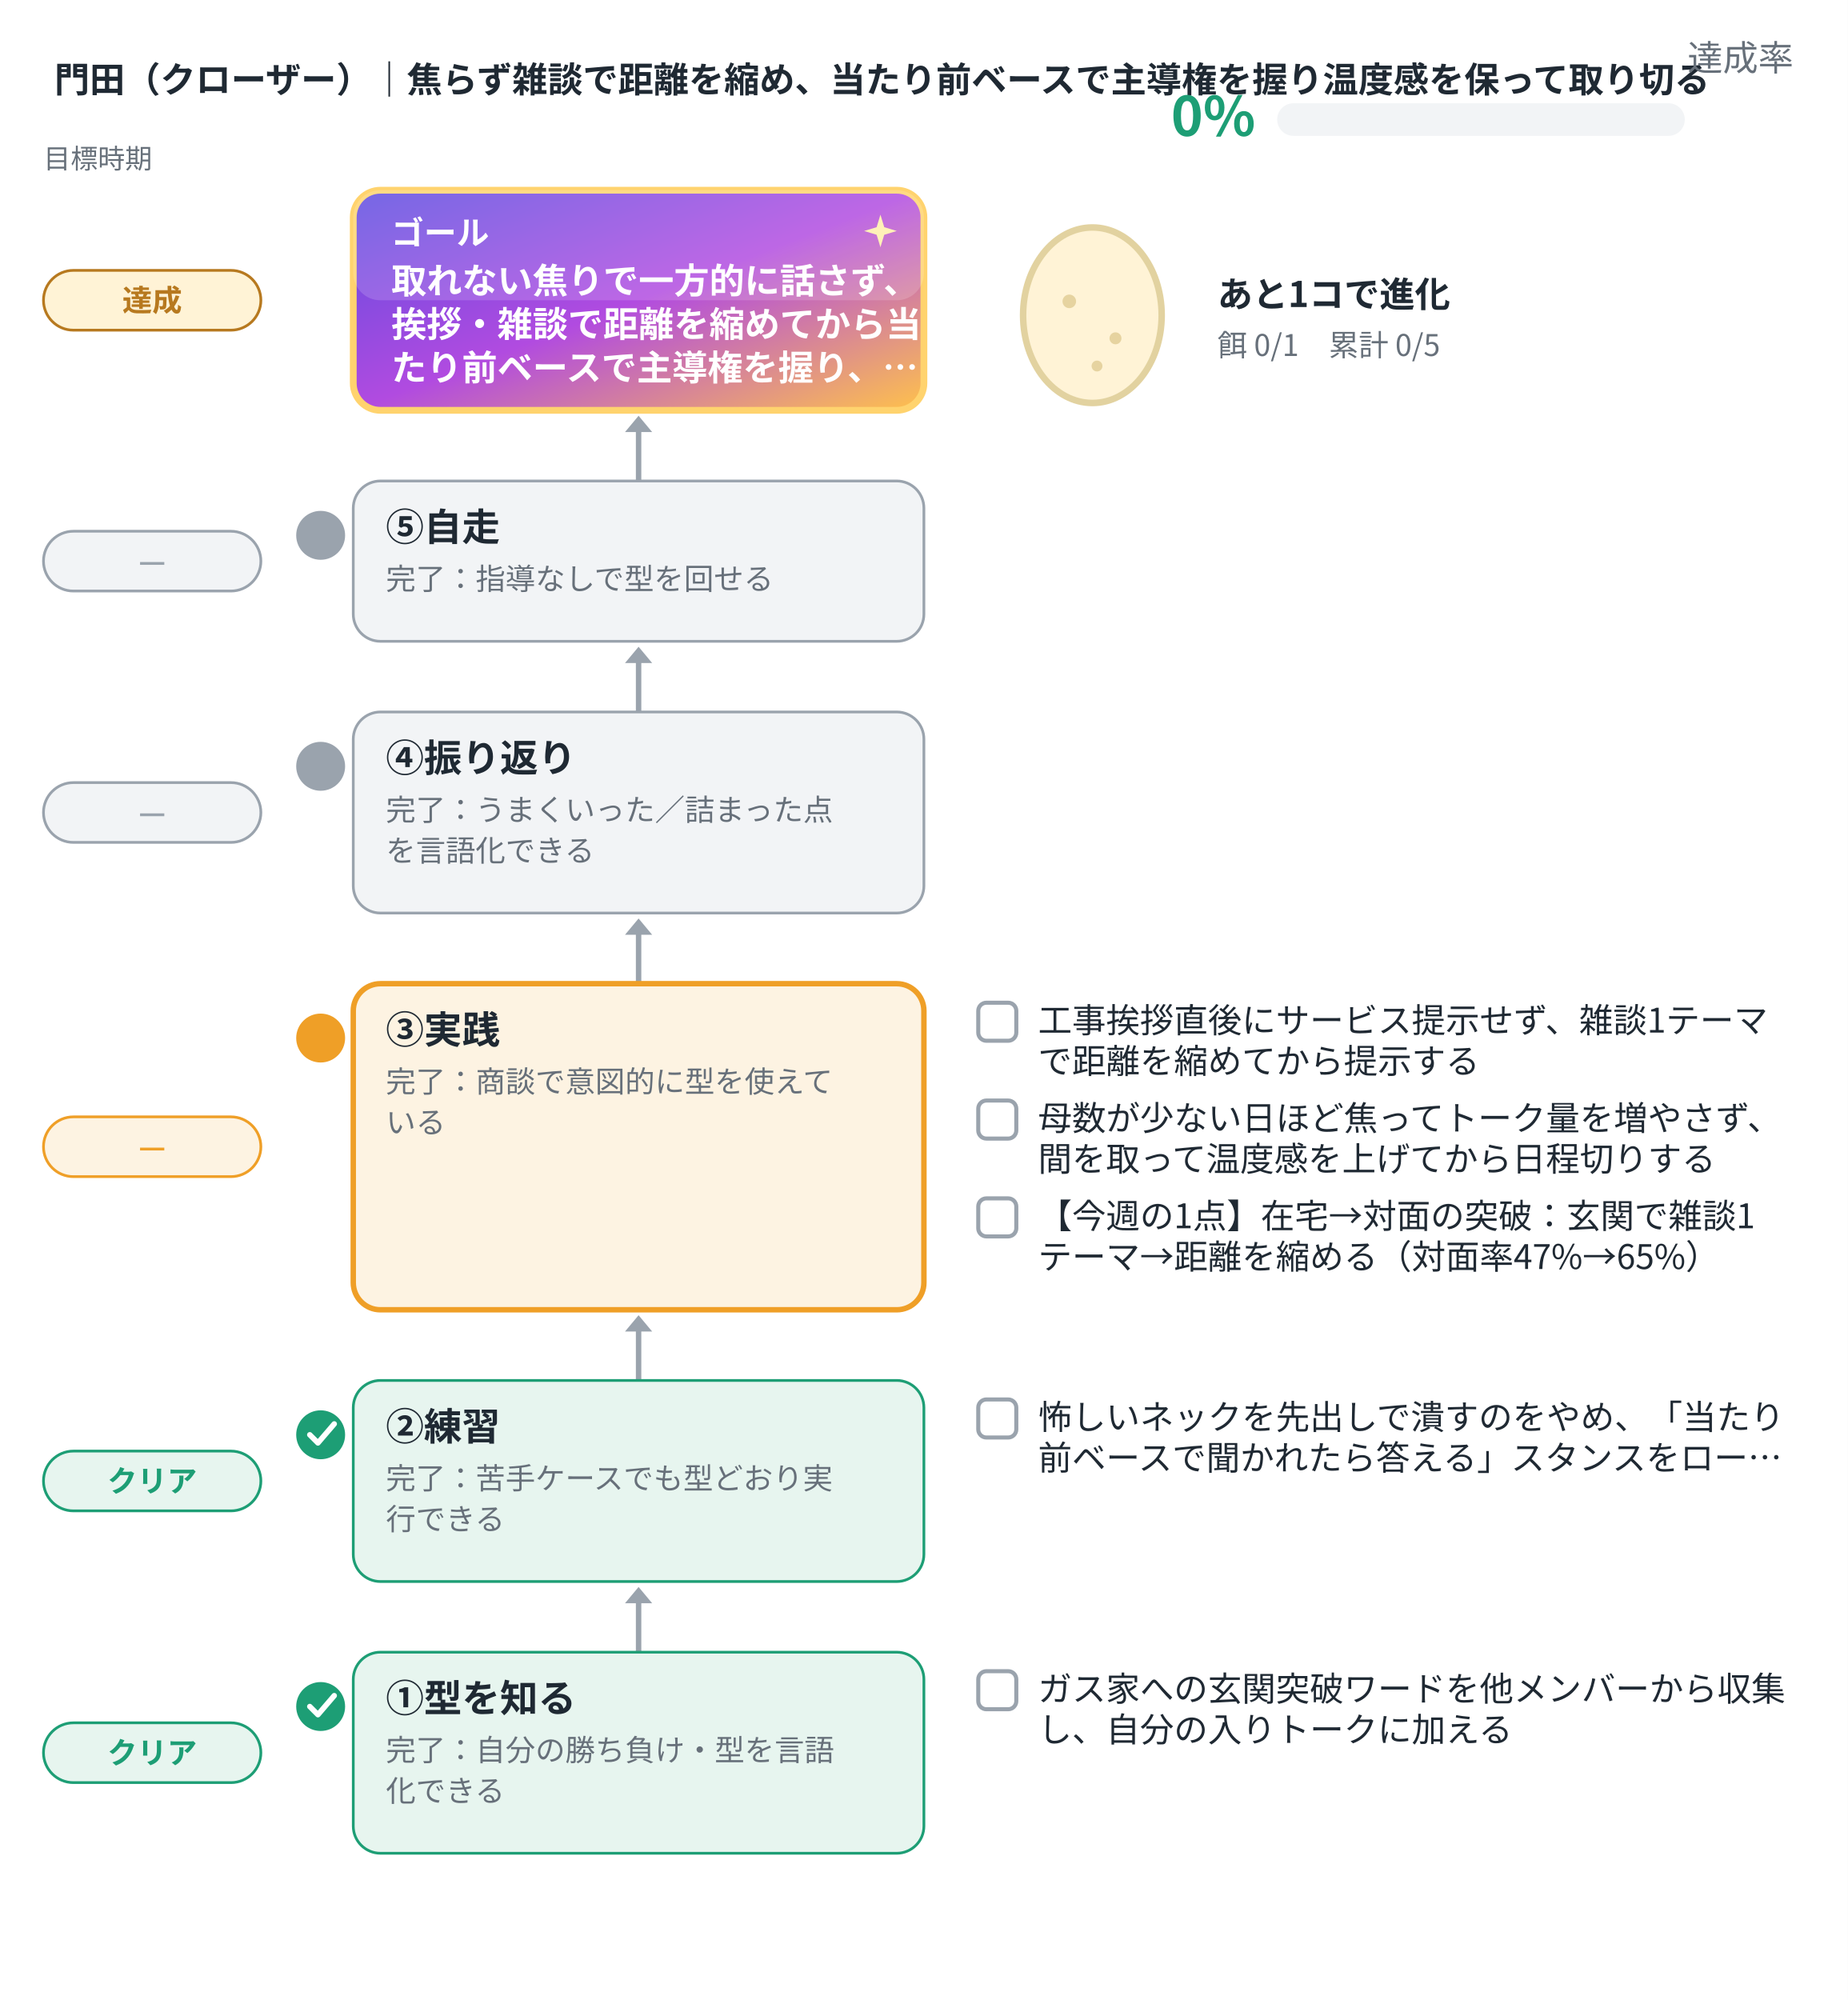
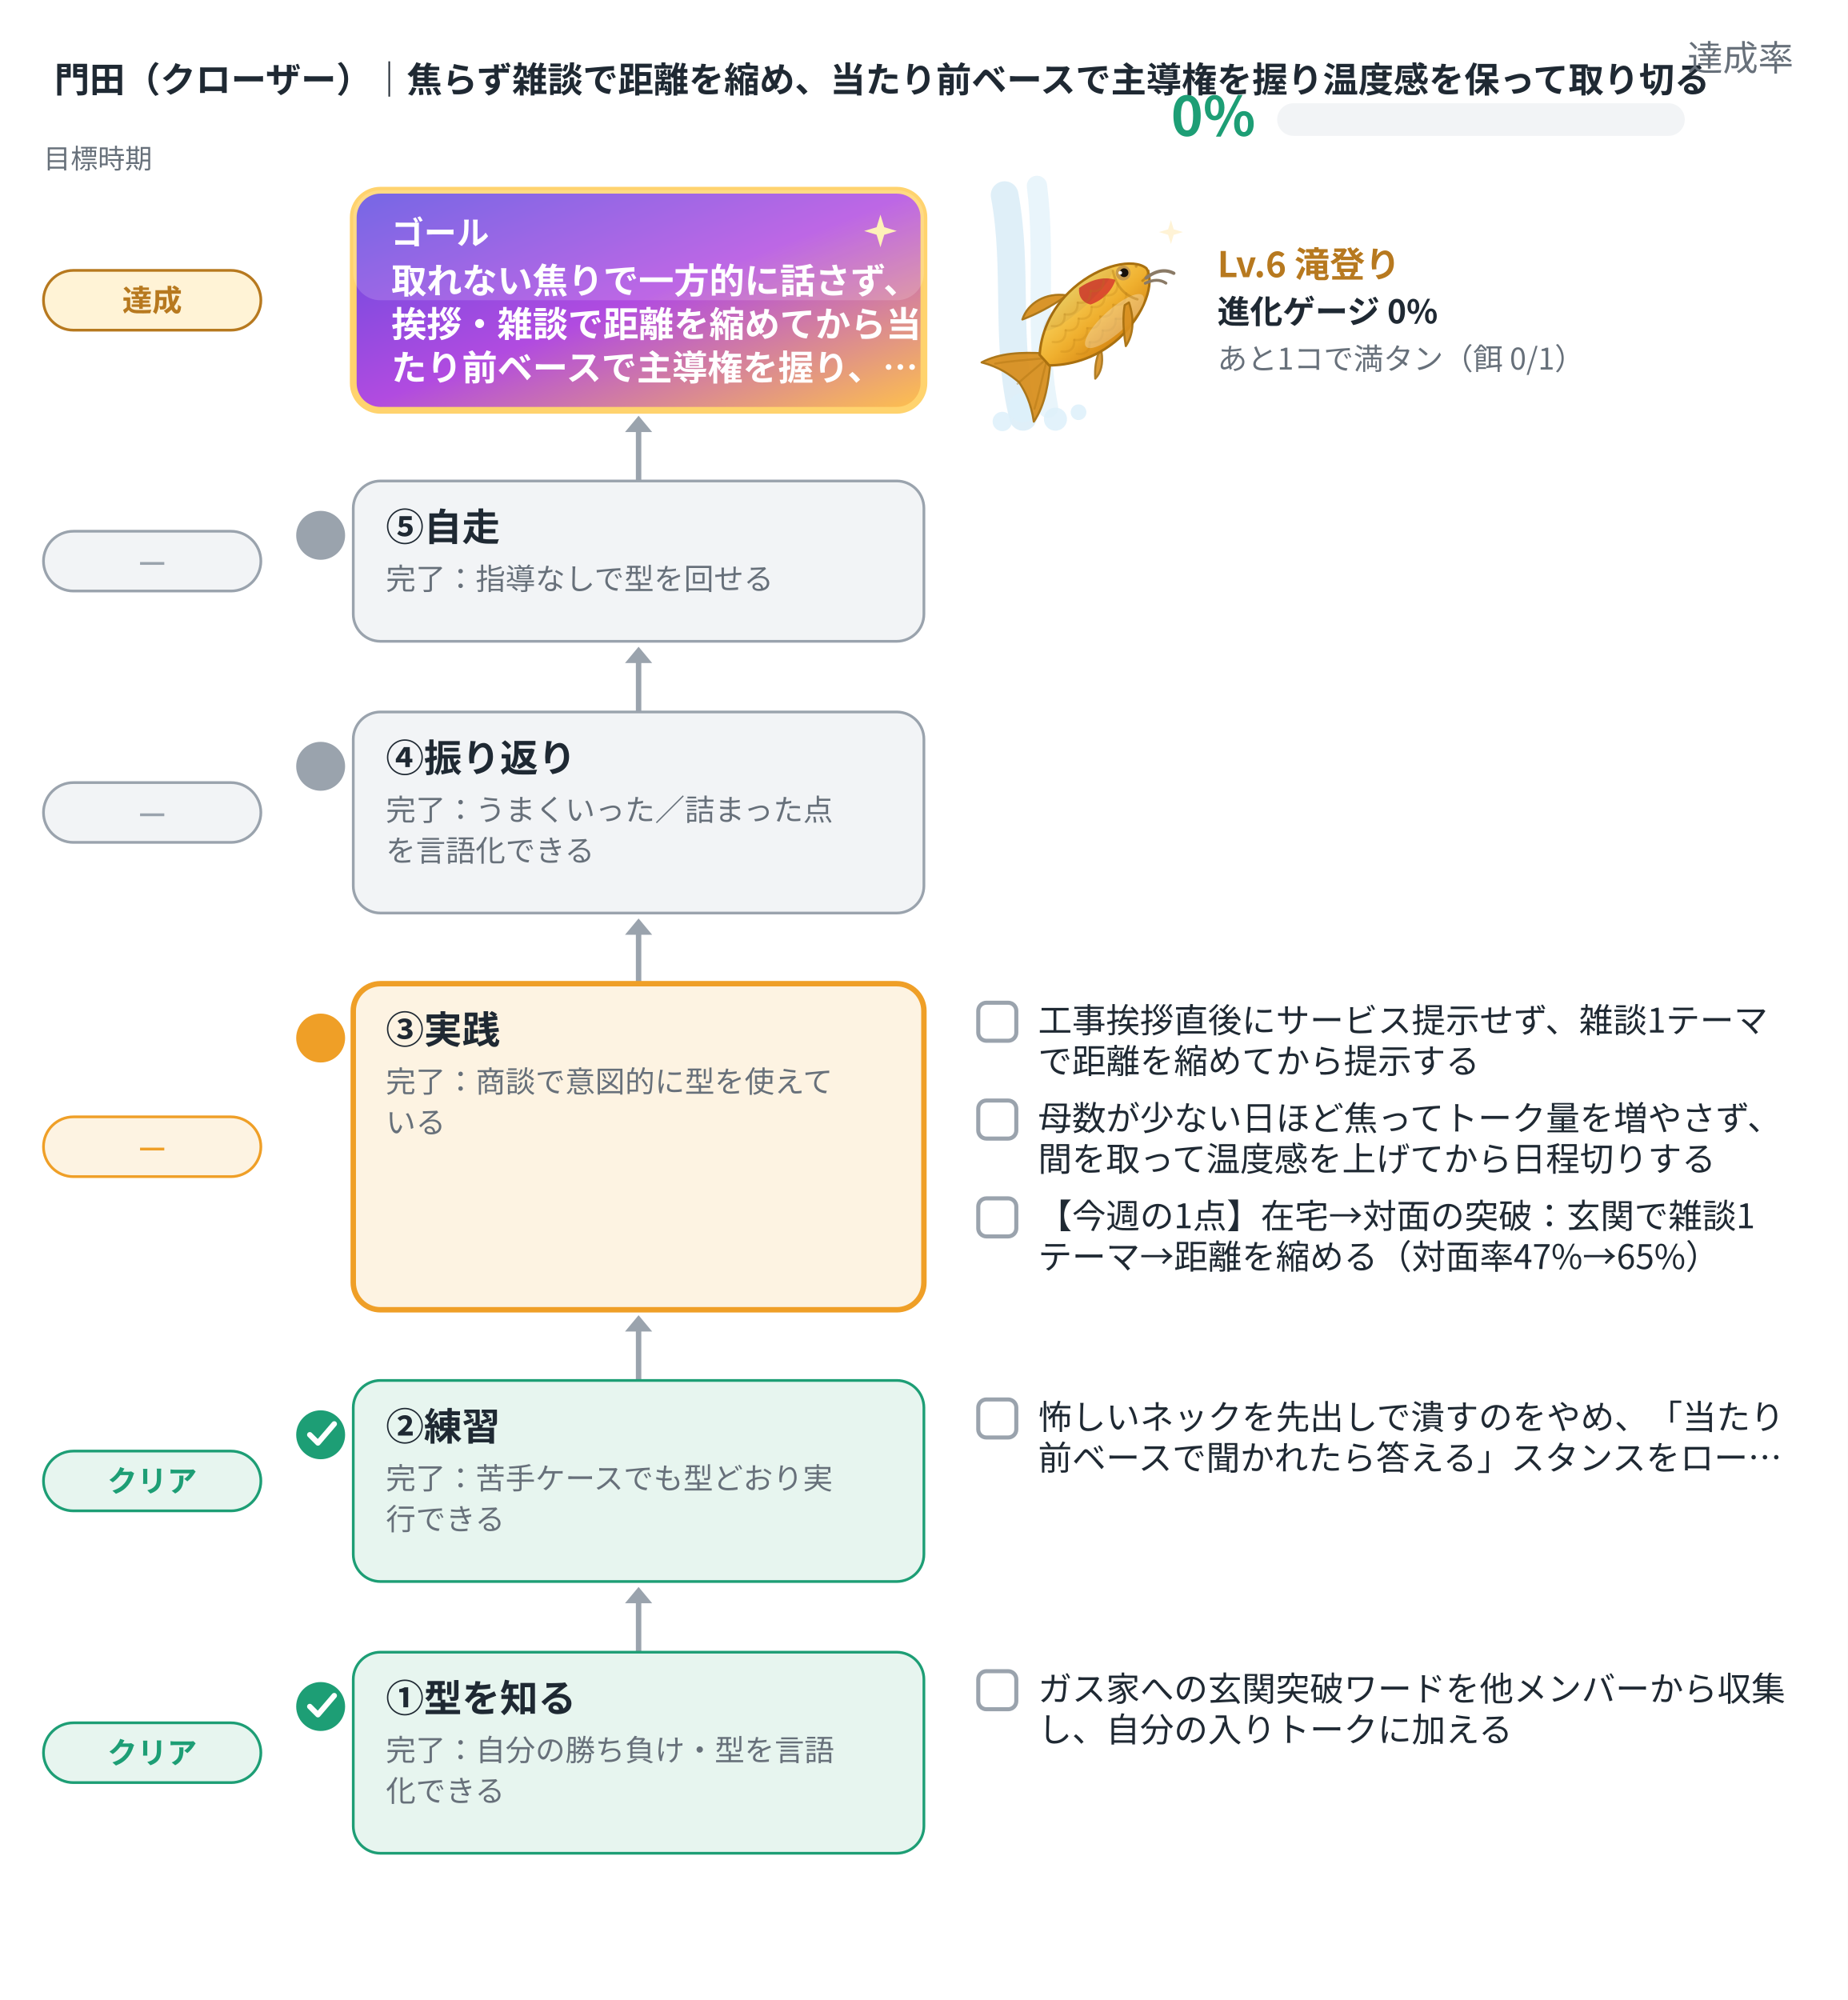
- <svg xmlns="http://www.w3.org/2000/svg" viewBox="0 0 680 736" font-family="Hiragino Sans, 'Noto Sans CJK JP', 'Yu Gothic', sans-serif" width="680" height="736">
+ <svg xmlns="http://www.w3.org/2000/svg" viewBox="0 0 680 736" font-family="Hiragino Sans, 'Noto Sans CJK JP', 'Yu Gothic', IPAGothic, sans-serif" width="680" height="736">
  <defs>
    <linearGradient id="goalGrad" x1="0" y1="0" x2="1" y2="1">
      <stop offset="0" stop-color="#5B4BE0" />
      <stop offset="0.5" stop-color="#B14BE0" />
      <stop offset="1" stop-color="#FFC24B" />
    </linearGradient>
    <linearGradient id="phx" x1="0" y1="0" x2="0" y2="1">
      <stop offset="0" stop-color="#FFE259" />
      <stop offset="0.5" stop-color="#FF9A00" />
      <stop offset="1" stop-color="#FF3D00" />
    </linearGradient>
    <linearGradient id="phx2" x1="0" y1="0" x2="0" y2="1">
      <stop offset="0" stop-color="#FFF0A0" />
      <stop offset="1" stop-color="#FF7A00" />
    </linearGradient>
    <linearGradient id="hen" x1="0" y1="0" x2="1" y2="1">
      <stop offset="0" stop-color="#37C9B0" />
      <stop offset="0.6" stop-color="#3DA0E8" />
      <stop offset="1" stop-color="#7A5BE0" />
    </linearGradient>
    <linearGradient id="pcock" x1="0" y1="0" x2="0" y2="1">
      <stop offset="0" stop-color="#2BD0C0" />
      <stop offset="0.55" stop-color="#2E8FD0" />
      <stop offset="1" stop-color="#2E4BB0" />
    </linearGradient>
    <linearGradient id="gold" x1="0" y1="0" x2="0" y2="1">
      <stop offset="0" stop-color="#FFF0A8" />
      <stop offset="0.5" stop-color="#F2C230" />
      <stop offset="1" stop-color="#C8901A" />
    </linearGradient>
+     <linearGradient id="fishBlu" x1="0" y1="0" x2="0" y2="1">
+       <stop offset="0" stop-color="#6FA9CC" />
+       <stop offset="0.55" stop-color="#A8CFE3" />
+       <stop offset="1" stop-color="#E4F1F7" />
+     </linearGradient>
+     <linearGradient id="fishWht" x1="0" y1="0" x2="0" y2="1">
+       <stop offset="0" stop-color="#FFFFFF" />
+       <stop offset="0.6" stop-color="#F2F4F5" />
+       <stop offset="1" stop-color="#D8DFE4" />
+     </linearGradient>
+     <linearGradient id="fishGld" x1="0" y1="0" x2="0" y2="1">
+       <stop offset="0" stop-color="#F8D25C" />
+       <stop offset="0.55" stop-color="#EFAF2E" />
+       <stop offset="1" stop-color="#D88A15" />
+     </linearGradient>
+     <linearGradient id="drgBlu" x1="0" y1="0" x2="1" y2="1">
+       <stop offset="0" stop-color="#55D0CF" />
+       <stop offset="0.5" stop-color="#2E86C8" />
+       <stop offset="1" stop-color="#4353C0" />
+     </linearGradient>
+     <linearGradient id="drgGld" x1="0" y1="0" x2="0" y2="1">
+       <stop offset="0" stop-color="#F9DC74" />
+       <stop offset="0.45" stop-color="#EEB53A" />
+       <stop offset="1" stop-color="#B87A12" />
+     </linearGradient>
+     <linearGradient id="eggG" x1="0" y1="0" x2="0" y2="1">
+       <stop offset="0" stop-color="#FFF9E8" />
+       <stop offset="1" stop-color="#EFD9A8" />
+     </linearGradient>
+     <radialGradient id="glowG">
+       <stop offset="0" stop-color="#FFE9A0" stop-opacity="0.75" />
+       <stop offset="1" stop-color="#FFE9A0" stop-opacity="0" />
+     </radialGradient>
  </defs>
  <rect x="0" y="0" width="680" height="736" fill="#FFFFFF" />
  <text x="20" y="34" font-size="13" font-weight="700" fill="#1F2933">門田（クローザー）｜焦らず雑談で距離を縮め、当たり前ベースで主導権を握り温度感を保って取り切る</text>
  <text x="660" y="26" text-anchor="end" font-size="13" fill="#67707A">達成率</text>
  <text x="462" y="50" text-anchor="end" font-size="20" font-weight="700" fill="#1D9E75">0%</text>
  <rect x="470" y="38" width="150" height="12" rx="6" fill="#F2F4F6" />
  <rect x="470" y="38" width="0" height="12" rx="6" fill="#1D9E75" />
  <rect x="130" y="70" width="210" height="81" rx="10" fill="url(#goalGrad)" stroke="#FFD36E" stroke-width="2.5" />
  <rect x="130" y="70" width="210" height="40.5" rx="10" fill="#FFFFFF" opacity="0.16" />
  <text x="144" y="90" font-size="12" font-weight="700" fill="#FFFFFF">ゴール</text>
  <polygon points="324.0,79.0 325.4,83.6 330.0,85.0 325.4,86.4 324.0,91.0 322.6,86.4 318.0,85.0 322.6,83.6" fill="#FFF1B8" />
  <text x="144" y="108" font-size="13" font-weight="600" fill="#FFFFFF">取れない焦りで一方的に話さず、</text>
  <text x="144" y="124" font-size="13" font-weight="600" fill="#FFFFFF">挨拶・雑談で距離を縮めてから当</text>
  <text x="144" y="140" font-size="13" font-weight="600" fill="#FFFFFF">たり前ベースで主導権を握り、…</text>
  <rect x="16" y="99.5" width="80" height="22" rx="11" fill="#FFF3D6" stroke="#B7791F" stroke-width="1" />
  <text x="56.0" y="114.5" text-anchor="middle" font-size="11" font-weight="700" fill="#B7791F">達成</text>
-   <ellipse cx="402.0" cy="116.0" rx="25.5" ry="32.3" fill="#FFF3D6" />
-   <ellipse cx="402.0" cy="116.0" rx="25.5" ry="32.3" fill="none" stroke="#E2D2A0" stroke-width="2.4" />
-   <circle cx="393.5" cy="110.9" r="2.5" fill="#E6D3A0" />
-   <circle cx="410.5" cy="124.5" r="2.2" fill="#E6D3A0" />
-   <circle cx="403.7" cy="134.7" r="2.0" fill="#E6D3A0" />
-   <text x="448" y="113" font-size="13" font-weight="700" fill="#1F2933">あと1コで進化</text>
-   <text x="448" y="131" font-size="11" fill="#67707A">餌 0/1　累計 0/5</text>
+   <g transform="translate(402,116) scale(1.7)">
+     <path d="M-19,-26 C-16,-10 -19,6 -15,22" fill="none" stroke="#BFE0F2" stroke-width="6" stroke-linecap="round" stroke-linejoin="round" opacity="0.5" />
+     <path d="M-12,-28 C-10,-12 -12.6,4 -9.6,20" fill="none" stroke="#CFE8F6" stroke-width="4.4" stroke-linecap="round" stroke-linejoin="round" opacity="0.45" />
+     <circle cx="-15" cy="20" r="3.2" fill="#DDF0FA" opacity="0.85" />
+     <circle cx="-8" cy="22.5" r="2.5" fill="#DDF0FA" opacity="0.85" />
+     <circle cx="-19.5" cy="23" r="2.1" fill="#DDF0FA" opacity="0.85" />
+     <circle cx="-3" cy="21" r="1.7" fill="#DDF0FA" opacity="0.85" />
+     <g transform="rotate(-42) scale(0.9)">
+       <path d="M-14.8,-1 C-18.6,-4.8 -22.6,-8.2 -27.4,-9.4 C-24.9,-5.6 -24.3,-2.6 -23.9,0.2 C-24.3,2.9 -25.1,5.8 -27.6,9.6 C-22.7,8.4 -18.6,4.9 -14.8,1.4 Z" fill="#D89020" stroke="#A9700F" stroke-width="0.5" stroke-linecap="round" stroke-linejoin="round" opacity="0.95" />
+       <path d="M-16,-0.4 C-19.5,-3 -22.4,-5.3 -25.2,-7" fill="none" stroke="#A9700F" stroke-width="0.5" stroke-linecap="round" stroke-linejoin="round" opacity="0.4" />
+       <path d="M-16.4,0.4 C-19.8,0.3 -22,0.2 -24.4,0.2" fill="none" stroke="#A9700F" stroke-width="0.5" stroke-linecap="round" stroke-linejoin="round" opacity="0.4" />
+       <path d="M-16,1.1 C-19.5,3.4 -22.3,5.5 -25.4,7.4" fill="none" stroke="#A9700F" stroke-width="0.5" stroke-linecap="round" stroke-linejoin="round" opacity="0.4" />
+       <path d="M-1.4,-7.7 C-4.6,-11.6 -9.6,-12.6 -13.2,-10.5 C-9.9,-9.2 -5.8,-8.2 -2.6,-7.8 Z" fill="#D89020" stroke="#A9700F" stroke-width="0.5" stroke-linecap="round" stroke-linejoin="round" opacity="0.95" />
+       <path d="M-4.2,7.9 C-5.8,10.5 -7.9,11.7 -9.7,11.8 C-8.1,9.8 -6.6,8.6 -5,7.8 Z" fill="#D89020" stroke="#A9700F" stroke-width="0.5" stroke-linecap="round" stroke-linejoin="round" opacity="0.9" />
+       <path d="M17.2,0.3 C16.6,-3.6 9.5,-7.8 1,-7.9 C-6.8,-8 -12.6,-4.6 -15.8,-1.4 L-15.8,2 C-12.6,4.9 -6.8,8.4 1,8.4 C9.5,8.3 16.6,4.2 17.2,0.3 Z" fill="url(#fishGld)" stroke="#A9700F" stroke-width="0.6" stroke-linecap="round" stroke-linejoin="round" />
+       <path d="M2,-7 C5.8,-6.6 8.6,-4.8 9.8,-2.6 C7.4,-1.2 4.2,-1 1.4,-2.2 C0.2,-3.9 0.6,-5.8 2,-7 Z" fill="#D8402C" opacity="0.9" />
+       <path d="M-9,-4.6 q2.1,2.4 4.2,0" fill="none" stroke="#B87A12" stroke-width="0.55" stroke-linecap="round" stroke-linejoin="round" opacity="0.22" />
+       <path d="M-4.8,-4.6 q2.1,2.4 4.2,0" fill="none" stroke="#B87A12" stroke-width="0.55" stroke-linecap="round" stroke-linejoin="round" opacity="0.22" />
+       <path d="M-0.6,-4.6 q2.1,2.4 4.2,0" fill="none" stroke="#B87A12" stroke-width="0.55" stroke-linecap="round" stroke-linejoin="round" opacity="0.22" />
+       <path d="M3.6,-4.6 q2.1,2.4 4.2,0" fill="none" stroke="#B87A12" stroke-width="0.55" stroke-linecap="round" stroke-linejoin="round" opacity="0.22" />
+       <path d="M-11.4,-1.6 q2.1,2.4 4.2,0" fill="none" stroke="#B87A12" stroke-width="0.55" stroke-linecap="round" stroke-linejoin="round" opacity="0.22" />
+       <path d="M-7.2,-1.6 q2.1,2.4 4.2,0" fill="none" stroke="#B87A12" stroke-width="0.55" stroke-linecap="round" stroke-linejoin="round" opacity="0.22" />
+       <path d="M-3,-1.6 q2.1,2.4 4.2,0" fill="none" stroke="#B87A12" stroke-width="0.55" stroke-linecap="round" stroke-linejoin="round" opacity="0.22" />
+       <path d="M1.2,-1.6 q2.1,2.4 4.2,0" fill="none" stroke="#B87A12" stroke-width="0.55" stroke-linecap="round" stroke-linejoin="round" opacity="0.22" />
+       <path d="M5.4,-1.6 q2.1,2.4 4.2,0" fill="none" stroke="#B87A12" stroke-width="0.55" stroke-linecap="round" stroke-linejoin="round" opacity="0.22" />
+       <path d="M-11.4,1.5 q2.1,2.4 4.2,0" fill="none" stroke="#B87A12" stroke-width="0.55" stroke-linecap="round" stroke-linejoin="round" opacity="0.22" />
+       <path d="M-7.2,1.5 q2.1,2.4 4.2,0" fill="none" stroke="#B87A12" stroke-width="0.55" stroke-linecap="round" stroke-linejoin="round" opacity="0.22" />
+       <path d="M-3,1.5 q2.1,2.4 4.2,0" fill="none" stroke="#B87A12" stroke-width="0.55" stroke-linecap="round" stroke-linejoin="round" opacity="0.22" />
+       <path d="M1.2,1.5 q2.1,2.4 4.2,0" fill="none" stroke="#B87A12" stroke-width="0.55" stroke-linecap="round" stroke-linejoin="round" opacity="0.22" />
+       <path d="M5.4,1.5 q2.1,2.4 4.2,0" fill="none" stroke="#B87A12" stroke-width="0.55" stroke-linecap="round" stroke-linejoin="round" opacity="0.22" />
+       <path d="M-9,4.4 q2.1,2.4 4.2,0" fill="none" stroke="#B87A12" stroke-width="0.55" stroke-linecap="round" stroke-linejoin="round" opacity="0.22" />
+       <path d="M-4.8,4.4 q2.1,2.4 4.2,0" fill="none" stroke="#B87A12" stroke-width="0.55" stroke-linecap="round" stroke-linejoin="round" opacity="0.22" />
+       <path d="M-0.6,4.4 q2.1,2.4 4.2,0" fill="none" stroke="#B87A12" stroke-width="0.55" stroke-linecap="round" stroke-linejoin="round" opacity="0.22" />
+       <path d="M3.6,4.4 q2.1,2.4 4.2,0" fill="none" stroke="#B87A12" stroke-width="0.55" stroke-linecap="round" stroke-linejoin="round" opacity="0.22" />
+       <ellipse cx="0" cy="-5.2" rx="11" ry="2.4" fill="#1F2933" opacity="0.06" />
+       <ellipse cx="3" cy="4.6" rx="9.2" ry="2.8" fill="#FFFFFF" opacity="0.28" />
+       <path d="M10.8,-4.6 C8.9,-1.4 8.9,1.6 10.6,4.4" fill="none" stroke="#A9700F" stroke-width="0.6" stroke-linecap="round" stroke-linejoin="round" opacity="0.4" />
+       <path d="M17.2,1.1 C16.4,1.8 15.4,2 14.5,1.9" fill="none" stroke="#A9700F" stroke-width="0.6" stroke-linecap="round" stroke-linejoin="round" opacity="0.6" />
+       <circle cx="15.7" cy="-1.7" r="0.35" fill="#A9700F" opacity="0.5" />
+       <path d="M8.6,3.6 C6.8,7.7 4.1,10.1 1,10.9 C3.5,7 5.6,4.8 7.4,3.4 Z" fill="#D89020" stroke="#A9700F" stroke-width="0.5" stroke-linecap="round" stroke-linejoin="round" opacity="0.95" />
+       <path d="M15.6,2 C18.6,2.2 20.5,3.5 21.3,5.6" fill="none" stroke="#8A7A66" stroke-width="0.8" stroke-linecap="round" stroke-linejoin="round" />
+       <path d="M14.6,2.8 C16.7,3.4 17.9,4.5 18.3,6.1" fill="none" stroke="#8A7A66" stroke-width="0.7" stroke-linecap="round" stroke-linejoin="round" />
+       <circle cx="12.3" cy="-2.6" r="1.8" fill="#C89A4A" />
+       <circle cx="12.5" cy="-2.5" r="1.05" fill="#17110B" />
+       <circle cx="11.8" cy="-3.1" r="0.45" fill="#FFFFFF" opacity="0.95" />
+     </g>
+     <polygon points="17.0,-20.6 17.6,-18.6 19.6,-18.0 17.6,-17.4 17.0,-15.4 16.4,-17.4 14.4,-18.0 16.4,-18.6" fill="#FFF3D6" />
+   </g>
+   <text x="448" y="102" font-size="13" font-weight="700" fill="#B7791F">Lv.6 滝登り</text>
+   <text x="448" y="119" font-size="12" font-weight="700" fill="#1F2933">進化ゲージ 0%</text>
+   <text x="448" y="136" font-size="11" fill="#67707A">あと1コで満タン（餌 0/1）</text>
  <text x="16" y="62" font-size="10" fill="#67707A">目標時期</text>
  <line x1="235.0" y1="177" x2="235.0" y2="157" stroke="#9AA3AD" stroke-width="2" />
  <path d="M230.0,159 L235.0,153 L240.0,159 Z" fill="#9AA3AD" />
  <rect x="130" y="177" width="210" height="59" rx="10" fill="#F2F4F6" stroke="#9AA3AD" stroke-width="1" />
  <circle cx="118" cy="197" r="9" fill="#9AA3AD" />
  <text x="142" y="199" font-size="14" font-weight="700" fill="#1F2933">⑤自走</text>
  <text x="142" y="217" font-size="11" fill="#67707A">完了：指導なしで型を回せる</text>
  <rect x="16" y="195.5" width="80" height="22" rx="11" fill="#F2F4F6" stroke="#9AA3AD" stroke-width="1" />
  <text x="56.0" y="210.5" text-anchor="middle" font-size="11" font-weight="700" fill="#9AA3AD">—</text>
  <line x1="235.0" y1="262" x2="235.0" y2="242" stroke="#9AA3AD" stroke-width="2" />
  <path d="M230.0,244 L235.0,238 L240.0,244 Z" fill="#9AA3AD" />
  <rect x="130" y="262" width="210" height="74" rx="10" fill="#F2F4F6" stroke="#9AA3AD" stroke-width="1" />
  <circle cx="118" cy="282" r="9" fill="#9AA3AD" />
  <text x="142" y="284" font-size="14" font-weight="700" fill="#1F2933">④振り返り</text>
  <text x="142" y="302" font-size="11" fill="#67707A">完了：うまくいった／詰まった点</text>
  <text x="142" y="317" font-size="11" fill="#67707A">を言語化できる</text>
  <rect x="16" y="288.0" width="80" height="22" rx="11" fill="#F2F4F6" stroke="#9AA3AD" stroke-width="1" />
  <text x="56.0" y="303.0" text-anchor="middle" font-size="11" font-weight="700" fill="#9AA3AD">—</text>
  <line x1="235.0" y1="362" x2="235.0" y2="342" stroke="#9AA3AD" stroke-width="2" />
  <path d="M230.0,344 L235.0,338 L240.0,344 Z" fill="#9AA3AD" />
  <rect x="130" y="362" width="210" height="120" rx="10" fill="#FDF3E2" stroke="#EF9F27" stroke-width="2" />
  <circle cx="118" cy="382" r="9" fill="#EF9F27" />
  <text x="142" y="384" font-size="14" font-weight="700" fill="#1F2933">③実践</text>
  <text x="142" y="402" font-size="11" fill="#67707A">完了：商談で意図的に型を使えて</text>
  <text x="142" y="417" font-size="11" fill="#67707A">いる</text>
  <rect x="16" y="411.0" width="80" height="22" rx="11" fill="#FDF3E2" stroke="#EF9F27" stroke-width="1" />
  <text x="56.0" y="426.0" text-anchor="middle" font-size="11" font-weight="700" fill="#EF9F27">—</text>
  <rect x="360" y="369" width="14" height="14" rx="3" fill="#fff" stroke="#9AA3AD" stroke-width="1.5" />
  <text x="382" y="380" font-size="12.5" fill="#1F2933">工事挨拶直後にサービス提示せず、雑談1テーマ</text>
  <text x="382" y="395" font-size="12.5" fill="#1F2933">で距離を縮めてから提示する</text>
  <rect x="360" y="405" width="14" height="14" rx="3" fill="#fff" stroke="#9AA3AD" stroke-width="1.5" />
  <text x="382" y="416" font-size="12.5" fill="#1F2933">母数が少ない日ほど焦ってトーク量を増やさず、</text>
  <text x="382" y="431" font-size="12.5" fill="#1F2933">間を取って温度感を上げてから日程切りする</text>
  <rect x="360" y="441" width="14" height="14" rx="3" fill="#fff" stroke="#9AA3AD" stroke-width="1.5" />
  <text x="382" y="452" font-size="12.5" fill="#1F2933">【今週の1点】在宅→対面の突破：玄関で雑談1</text>
  <text x="382" y="467" font-size="12.5" fill="#1F2933">テーマ→距離を縮める（対面率47%→65%）</text>
  <line x1="235.0" y1="508" x2="235.0" y2="488" stroke="#9AA3AD" stroke-width="2" />
  <path d="M230.0,490 L235.0,484 L240.0,490 Z" fill="#9AA3AD" />
  <rect x="130" y="508" width="210" height="74" rx="10" fill="#E7F5EF" stroke="#1D9E75" stroke-width="1" />
  <circle cx="118" cy="528" r="9" fill="#1D9E75" />
  <path d="M114,528 l3,3 l6,-7" fill="none" stroke="#fff" stroke-width="2" stroke-linecap="round" stroke-linejoin="round" />
  <text x="142" y="530" font-size="14" font-weight="700" fill="#1F2933">②練習</text>
  <text x="142" y="548" font-size="11" fill="#67707A">完了：苦手ケースでも型どおり実</text>
  <text x="142" y="563" font-size="11" fill="#67707A">行できる</text>
  <rect x="16" y="534.0" width="80" height="22" rx="11" fill="#E7F5EF" stroke="#1D9E75" stroke-width="1" />
  <text x="56.0" y="549.0" text-anchor="middle" font-size="11" font-weight="700" fill="#1D9E75">クリア</text>
  <rect x="360" y="515" width="14" height="14" rx="3" fill="#fff" stroke="#9AA3AD" stroke-width="1.5" />
  <text x="382" y="526" font-size="12.5" fill="#1F2933">怖しいネックを先出しで潰すのをやめ、「当たり</text>
  <text x="382" y="541" font-size="12.5" fill="#1F2933">前ベースで聞かれたら答える」スタンスをロー…</text>
  <line x1="235.0" y1="608" x2="235.0" y2="588" stroke="#9AA3AD" stroke-width="2" />
  <path d="M230.0,590 L235.0,584 L240.0,590 Z" fill="#9AA3AD" />
  <rect x="130" y="608" width="210" height="74" rx="10" fill="#E7F5EF" stroke="#1D9E75" stroke-width="1" />
  <circle cx="118" cy="628" r="9" fill="#1D9E75" />
  <path d="M114,628 l3,3 l6,-7" fill="none" stroke="#fff" stroke-width="2" stroke-linecap="round" stroke-linejoin="round" />
  <text x="142" y="630" font-size="14" font-weight="700" fill="#1F2933">①型を知る</text>
  <text x="142" y="648" font-size="11" fill="#67707A">完了：自分の勝ち負け・型を言語</text>
  <text x="142" y="663" font-size="11" fill="#67707A">化できる</text>
  <rect x="16" y="634.0" width="80" height="22" rx="11" fill="#E7F5EF" stroke="#1D9E75" stroke-width="1" />
  <text x="56.0" y="649.0" text-anchor="middle" font-size="11" font-weight="700" fill="#1D9E75">クリア</text>
  <rect x="360" y="615" width="14" height="14" rx="3" fill="#fff" stroke="#9AA3AD" stroke-width="1.5" />
  <text x="382" y="626" font-size="12.5" fill="#1F2933">ガス家への玄関突破ワードを他メンバーから収集</text>
  <text x="382" y="641" font-size="12.5" fill="#1F2933">し、自分の入りトークに加える</text>
</svg>
